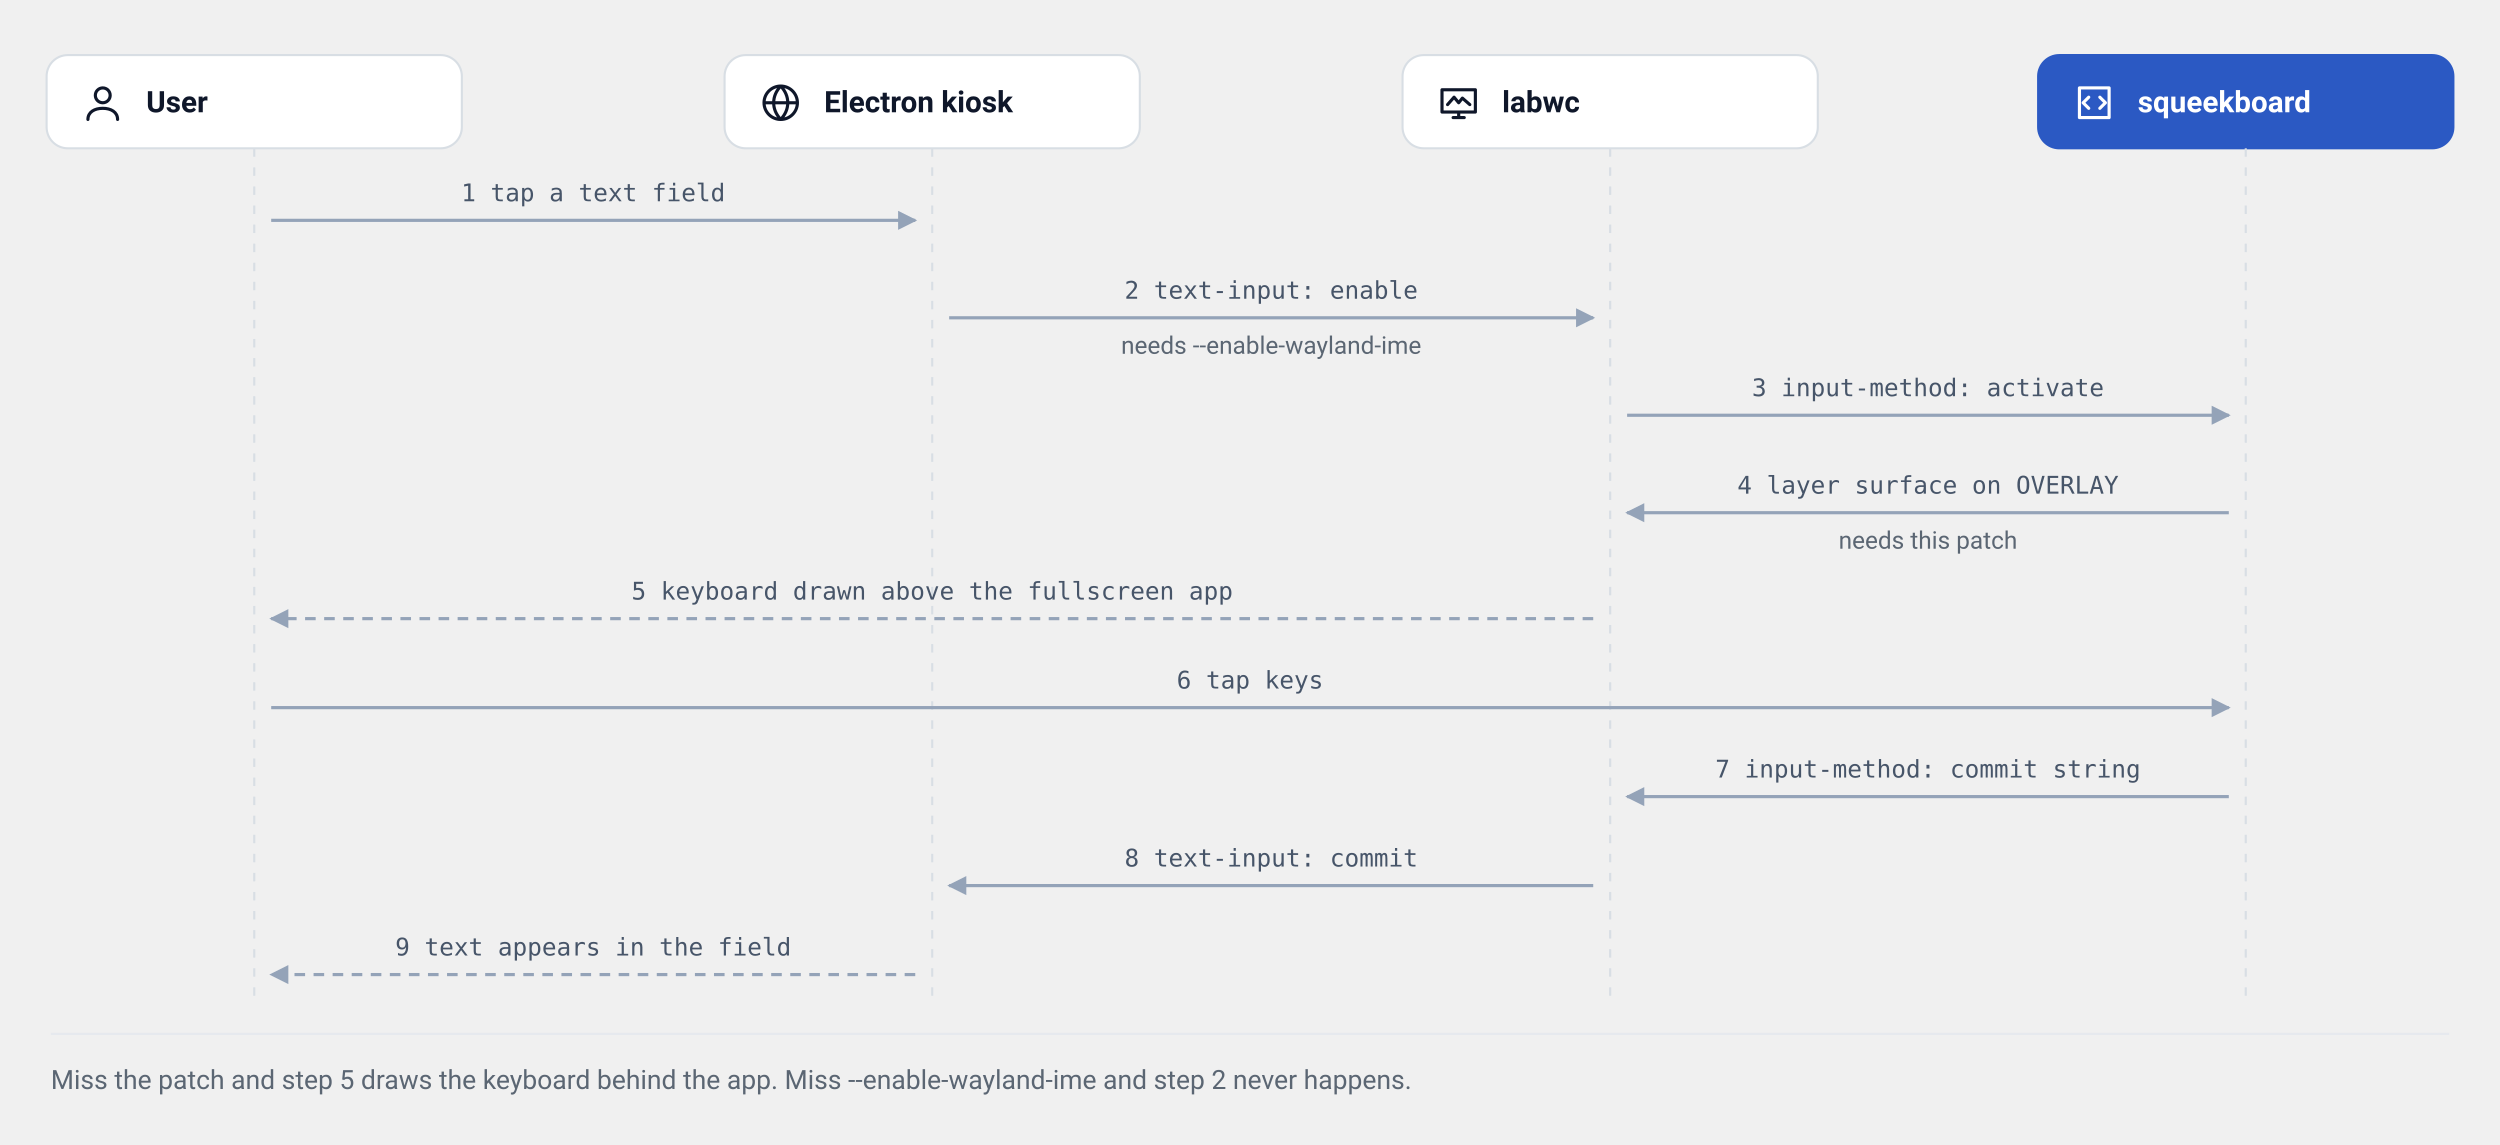
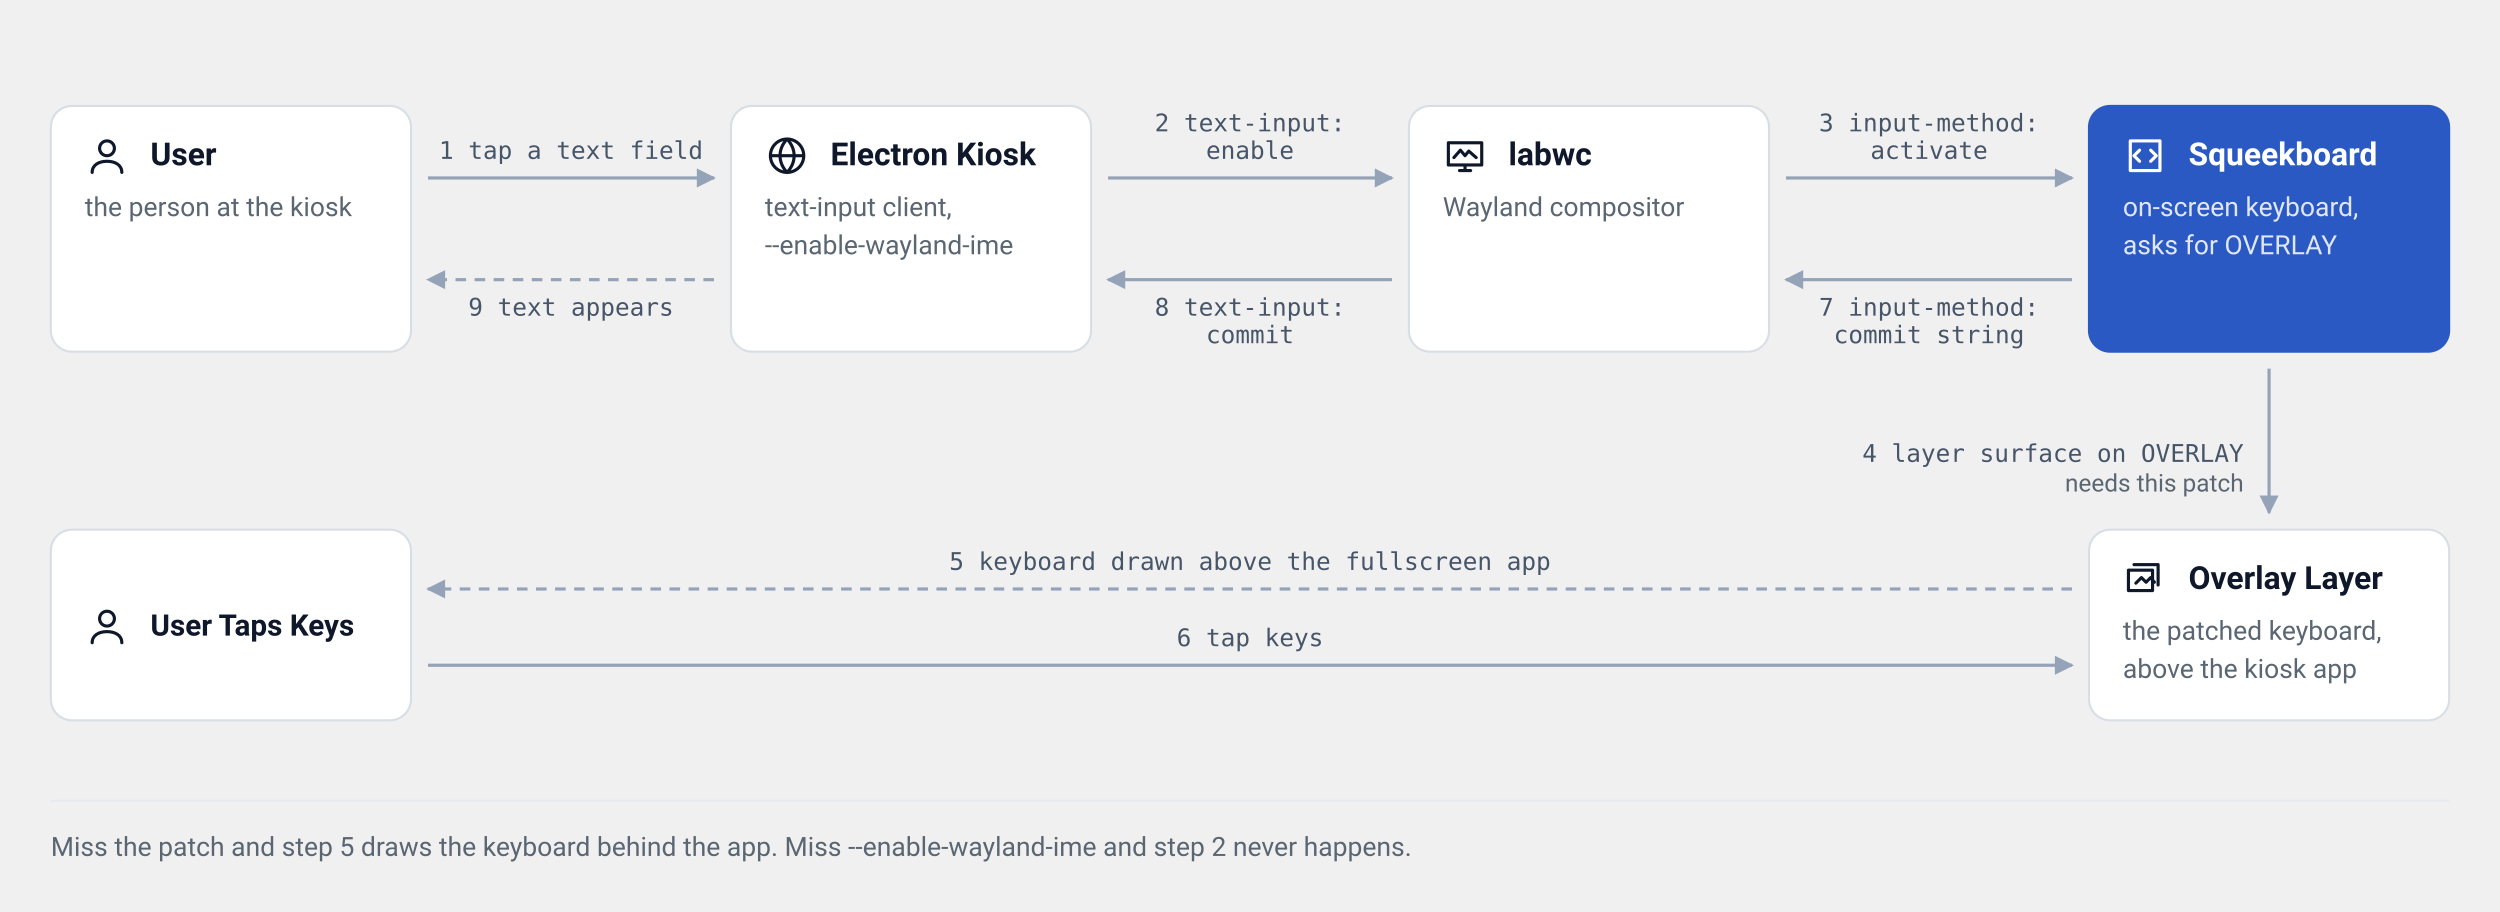
- <svg xmlns="http://www.w3.org/2000/svg" viewBox="0 0 1180 540" width="1180" height="540" role="img" aria-label="A tap in the Electron kiosk enables text-input on labwc, which activates squeekboard; the patched squeekboard draws on the OVERLAY layer above the fullscreen app, and its key taps come back to the app as committed text.">
+ <svg xmlns="http://www.w3.org/2000/svg" viewBox="0 0 1180 430" width="1180" height="430" role="img" aria-label="A tap in the Electron kiosk enables text-input on labwc, which activates Squeekboard; the patched Squeekboard draws on the OVERLAY layer above the fullscreen app, and its key taps come back to the app as committed text.">
  <defs>
    <marker id="a" viewBox="0 0 10 10" refX="9" refY="5" markerWidth="6" markerHeight="6" orient="auto-start-reverse">
      <path d="M0 0 10 5 0 10z" fill="#94a3b8" />
    </marker>
    <marker id="b" viewBox="0 0 10 10" refX="1" refY="5" markerWidth="6" markerHeight="6" orient="auto">
      <path d="M10 0 0 5 10 10z" fill="#94a3b8" />
    </marker>
  </defs>
-   <rect x="22.0" y="26" width="196" height="44" rx="10" fill="#ffffff" stroke="#d8dee4" stroke-width="1" />
-   <g transform="translate(38.0,38.0) scale(0.875)" fill="none" stroke="#0f172a" stroke-width="1.7" stroke-linecap="round" stroke-linejoin="round">
+   <rect x="24" y="50" width="170" height="116" rx="10" fill="#ffffff" stroke="#d8dee4" stroke-width="1" />
+   <g transform="translate(40.0,63.0) scale(0.875)" fill="none" stroke="#0f172a" stroke-width="1.7" stroke-linecap="round" stroke-linejoin="round">
    <path d="M12 12a4 4 0 1 0 0-8 4 4 0 0 0 0 8z M4 21c0-4 3.6-6 8-6s8 2 8 6" />
  </g>
-   <text x="69.0" y="53.0" font-family="system-ui,-apple-system,'Segoe UI',Roboto,Helvetica,Arial,sans-serif" font-size="14" fill="#0f172a" text-anchor="start" font-weight="600">User</text>
-   <line x1="120" y1="70" x2="120" y2="470" stroke="#d8dee4" stroke-width="1" stroke-dasharray="4 5" />
-   <rect x="342.0" y="26" width="196" height="44" rx="10" fill="#ffffff" stroke="#d8dee4" stroke-width="1" />
-   <g transform="translate(358.0,38.0) scale(0.875)" fill="none" stroke="#0f172a" stroke-width="1.7" stroke-linecap="round" stroke-linejoin="round">
+   <text x="71.0" y="78.0" font-family="system-ui,-apple-system,'Segoe UI',Roboto,Helvetica,Arial,sans-serif" font-size="15" fill="#0f172a" text-anchor="start" font-weight="600">User</text>
+   <text x="40.0" y="102.0" font-family="system-ui,-apple-system,'Segoe UI',Roboto,Helvetica,Arial,sans-serif" font-size="12.5" fill="#5b6673" text-anchor="start">the person at the kiosk</text>
+   <rect x="345" y="50" width="170" height="116" rx="10" fill="#ffffff" stroke="#d8dee4" stroke-width="1" />
+   <g transform="translate(361.0,63.0) scale(0.875)" fill="none" stroke="#0f172a" stroke-width="1.7" stroke-linecap="round" stroke-linejoin="round">
    <path d="M12 3a9 9 0 1 0 0 18 9 9 0 0 0 0-18z M3 12h18 M12 3c2.5 2.7 3.8 5.7 3.8 9s-1.3 6.3-3.8 9 M12 3c-2.5 2.7-3.8 5.7-3.8 9s1.3 6.3 3.8 9" />
  </g>
-   <text x="389.0" y="53.0" font-family="system-ui,-apple-system,'Segoe UI',Roboto,Helvetica,Arial,sans-serif" font-size="14" fill="#0f172a" text-anchor="start" font-weight="600">Electron kiosk</text>
-   <line x1="440" y1="70" x2="440" y2="470" stroke="#d8dee4" stroke-width="1" stroke-dasharray="4 5" />
-   <rect x="662.0" y="26" width="196" height="44" rx="10" fill="#ffffff" stroke="#d8dee4" stroke-width="1" />
-   <g transform="translate(678.0,38.0) scale(0.875)" fill="none" stroke="#0f172a" stroke-width="1.7" stroke-linecap="round" stroke-linejoin="round">
+   <text x="392.0" y="78.0" font-family="system-ui,-apple-system,'Segoe UI',Roboto,Helvetica,Arial,sans-serif" font-size="15" fill="#0f172a" text-anchor="start" font-weight="600">Electron Kiosk</text>
+   <text x="361.0" y="102.0" font-family="system-ui,-apple-system,'Segoe UI',Roboto,Helvetica,Arial,sans-serif" font-size="12.5" fill="#5b6673" text-anchor="start">text-input client,</text>
+   <text x="361.0" y="120.0" font-family="system-ui,-apple-system,'Segoe UI',Roboto,Helvetica,Arial,sans-serif" font-size="12.5" fill="#5b6673" text-anchor="start">--enable-wayland-ime</text>
+   <rect x="665" y="50" width="170" height="116" rx="10" fill="#ffffff" stroke="#d8dee4" stroke-width="1" />
+   <g transform="translate(681.0,63.0) scale(0.875)" fill="none" stroke="#0f172a" stroke-width="1.7" stroke-linecap="round" stroke-linejoin="round">
    <path d="M3 5h18v12H3z M9 20h6 M12 17v3 M6 13l3.5-4 2.5 3 2-2.5L18 13" />
  </g>
-   <text x="709.0" y="53.0" font-family="system-ui,-apple-system,'Segoe UI',Roboto,Helvetica,Arial,sans-serif" font-size="14" fill="#0f172a" text-anchor="start" font-weight="600">labwc</text>
-   <line x1="760" y1="70" x2="760" y2="470" stroke="#d8dee4" stroke-width="1" stroke-dasharray="4 5" />
-   <rect x="962.0" y="26" width="196" height="44" rx="10" fill="#2b59c3" stroke="#2b59c3" stroke-width="1" />
-   <g transform="translate(978.0,38.0) scale(0.875)" fill="none" stroke="#ffffff" stroke-width="1.7" stroke-linecap="round" stroke-linejoin="round">
+   <text x="712.0" y="78.0" font-family="system-ui,-apple-system,'Segoe UI',Roboto,Helvetica,Arial,sans-serif" font-size="15" fill="#0f172a" text-anchor="start" font-weight="600">labwc</text>
+   <text x="681.0" y="102.0" font-family="system-ui,-apple-system,'Segoe UI',Roboto,Helvetica,Arial,sans-serif" font-size="12.5" fill="#5b6673" text-anchor="start">Wayland compositor</text>
+   <rect x="986" y="50" width="170" height="116" rx="10" fill="#2b59c3" stroke="#2b59c3" stroke-width="1" />
+   <g transform="translate(1002.0,63.0) scale(0.875)" fill="none" stroke="#ffffff" stroke-width="1.7" stroke-linecap="round" stroke-linejoin="round">
    <path d="M4 4h16v16H4z M9 9l-3 3 3 3 M15 9l3 3-3 3" />
  </g>
-   <text x="1009.0" y="53.0" font-family="system-ui,-apple-system,'Segoe UI',Roboto,Helvetica,Arial,sans-serif" font-size="14" fill="#ffffff" text-anchor="start" font-weight="600">squeekboard</text>
-   <line x1="1060" y1="70" x2="1060" y2="470" stroke="#d8dee4" stroke-width="1" stroke-dasharray="4 5" />
-   <polyline points="128,104 432,104" fill="none" stroke="#94a3b8" stroke-width="1.5" marker-end="url(#a)" />
-   <text x="280.0" y="95.0" font-family="ui-monospace,SFMono-Regular,'SF Mono',Menlo,Consolas,monospace" font-size="11.5" fill="#475569" text-anchor="middle">1  tap a text field</text>
-   <polyline points="448,150 752,150" fill="none" stroke="#94a3b8" stroke-width="1.5" marker-end="url(#a)" />
-   <text x="600.0" y="141.0" font-family="ui-monospace,SFMono-Regular,'SF Mono',Menlo,Consolas,monospace" font-size="11.5" fill="#475569" text-anchor="middle">2  text-input: enable</text>
-   <text x="600.0" y="167.0" font-family="system-ui,-apple-system,'Segoe UI',Roboto,Helvetica,Arial,sans-serif" font-size="11.5" fill="#5b6673" text-anchor="middle">needs --enable-wayland-ime</text>
-   <polyline points="768,196 1052,196" fill="none" stroke="#94a3b8" stroke-width="1.5" marker-end="url(#a)" />
-   <text x="910.0" y="187.0" font-family="ui-monospace,SFMono-Regular,'SF Mono',Menlo,Consolas,monospace" font-size="11.5" fill="#475569" text-anchor="middle">3  input-method: activate</text>
-   <polyline points="1052,242 768,242" fill="none" stroke="#94a3b8" stroke-width="1.5" marker-end="url(#a)" />
-   <text x="910.0" y="233.0" font-family="ui-monospace,SFMono-Regular,'SF Mono',Menlo,Consolas,monospace" font-size="11.5" fill="#475569" text-anchor="middle">4  layer surface on OVERLAY</text>
-   <text x="910.0" y="259.0" font-family="system-ui,-apple-system,'Segoe UI',Roboto,Helvetica,Arial,sans-serif" font-size="11.5" fill="#5b6673" text-anchor="middle">needs this patch</text>
-   <polyline points="752,292 128,292" fill="none" stroke="#94a3b8" stroke-width="1.5" stroke-dasharray="5 4" marker-end="url(#a)" />
-   <text x="440.0" y="283.0" font-family="ui-monospace,SFMono-Regular,'SF Mono',Menlo,Consolas,monospace" font-size="11.5" fill="#475569" text-anchor="middle">5  keyboard drawn above the fullscreen app</text>
-   <polyline points="128,334 1052,334" fill="none" stroke="#94a3b8" stroke-width="1.5" marker-end="url(#a)" />
-   <text x="590.0" y="325.0" font-family="ui-monospace,SFMono-Regular,'SF Mono',Menlo,Consolas,monospace" font-size="11.5" fill="#475569" text-anchor="middle">6  tap keys</text>
-   <polyline points="1052,376 768,376" fill="none" stroke="#94a3b8" stroke-width="1.5" marker-end="url(#a)" />
-   <text x="910.0" y="367.0" font-family="ui-monospace,SFMono-Regular,'SF Mono',Menlo,Consolas,monospace" font-size="11.5" fill="#475569" text-anchor="middle">7  input-method: commit string</text>
-   <polyline points="752,418 448,418" fill="none" stroke="#94a3b8" stroke-width="1.5" marker-end="url(#a)" />
-   <text x="600.0" y="409.0" font-family="ui-monospace,SFMono-Regular,'SF Mono',Menlo,Consolas,monospace" font-size="11.5" fill="#475569" text-anchor="middle">8  text-input: commit</text>
-   <polyline points="432,460 128,460" fill="none" stroke="#94a3b8" stroke-width="1.5" stroke-dasharray="5 4" marker-end="url(#a)" />
-   <text x="280.0" y="451.0" font-family="ui-monospace,SFMono-Regular,'SF Mono',Menlo,Consolas,monospace" font-size="11.5" fill="#475569" text-anchor="middle">9  text appears in the field</text>
-   <line x1="24" y1="488" x2="1156" y2="488" stroke="#e6e9ee" stroke-width="1" />
-   <text x="24.0" y="514.0" font-family="system-ui,-apple-system,'Segoe UI',Roboto,Helvetica,Arial,sans-serif" font-size="12.5" fill="#5b6673" text-anchor="start">Miss the patch and step 5 draws the keyboard behind the app. Miss --enable-wayland-ime and step 2 never happens.</text>
+   <text x="1033.0" y="78.0" font-family="system-ui,-apple-system,'Segoe UI',Roboto,Helvetica,Arial,sans-serif" font-size="15" fill="#ffffff" text-anchor="start" font-weight="600">Squeekboard</text>
+   <text x="1002.0" y="102.0" font-family="system-ui,-apple-system,'Segoe UI',Roboto,Helvetica,Arial,sans-serif" font-size="12.5" fill="#ffffff" text-anchor="start" opacity="0.85">on-screen keyboard,</text>
+   <text x="1002.0" y="120.0" font-family="system-ui,-apple-system,'Segoe UI',Roboto,Helvetica,Arial,sans-serif" font-size="12.5" fill="#ffffff" text-anchor="start" opacity="0.85">asks for OVERLAY</text>
+   <polyline points="202,84 337,84" fill="none" stroke="#94a3b8" stroke-width="1.5" marker-end="url(#a)" />
+   <text x="269.5" y="75.0" font-family="ui-monospace,SFMono-Regular,'SF Mono',Menlo,Consolas,monospace" font-size="11.5" fill="#475569" text-anchor="middle">1 tap a text field</text>
+   <polyline points="337,132 202,132" fill="none" stroke="#94a3b8" stroke-width="1.5" stroke-dasharray="5 4" marker-end="url(#a)" />
+   <text x="269.5" y="149.0" font-family="ui-monospace,SFMono-Regular,'SF Mono',Menlo,Consolas,monospace" font-size="11.5" fill="#475569" text-anchor="middle">9 text appears</text>
+   <polyline points="523,84 657,84" fill="none" stroke="#94a3b8" stroke-width="1.5" marker-end="url(#a)" />
+   <text x="590.0" y="62.0" font-family="ui-monospace,SFMono-Regular,'SF Mono',Menlo,Consolas,monospace" font-size="11.5" fill="#475569" text-anchor="middle">2 text-input:</text>
+   <text x="590.0" y="75.0" font-family="ui-monospace,SFMono-Regular,'SF Mono',Menlo,Consolas,monospace" font-size="11.5" fill="#475569" text-anchor="middle">enable</text>
+   <polyline points="657,132 523,132" fill="none" stroke="#94a3b8" stroke-width="1.5" marker-end="url(#a)" />
+   <text x="590.0" y="149.0" font-family="ui-monospace,SFMono-Regular,'SF Mono',Menlo,Consolas,monospace" font-size="11.5" fill="#475569" text-anchor="middle">8 text-input:</text>
+   <text x="590.0" y="162.0" font-family="ui-monospace,SFMono-Regular,'SF Mono',Menlo,Consolas,monospace" font-size="11.5" fill="#475569" text-anchor="middle">commit</text>
+   <polyline points="843,84 978,84" fill="none" stroke="#94a3b8" stroke-width="1.5" marker-end="url(#a)" />
+   <text x="910.5" y="62.0" font-family="ui-monospace,SFMono-Regular,'SF Mono',Menlo,Consolas,monospace" font-size="11.5" fill="#475569" text-anchor="middle">3 input-method:</text>
+   <text x="910.5" y="75.0" font-family="ui-monospace,SFMono-Regular,'SF Mono',Menlo,Consolas,monospace" font-size="11.5" fill="#475569" text-anchor="middle">activate</text>
+   <polyline points="978,132 843,132" fill="none" stroke="#94a3b8" stroke-width="1.5" marker-end="url(#a)" />
+   <text x="910.5" y="149.0" font-family="ui-monospace,SFMono-Regular,'SF Mono',Menlo,Consolas,monospace" font-size="11.5" fill="#475569" text-anchor="middle">7 input-method:</text>
+   <text x="910.5" y="162.0" font-family="ui-monospace,SFMono-Regular,'SF Mono',Menlo,Consolas,monospace" font-size="11.5" fill="#475569" text-anchor="middle">commit string</text>
+   <rect x="24" y="250" width="170" height="90" rx="10" fill="#ffffff" stroke="#d8dee4" stroke-width="1" />
+   <g transform="translate(40.0,285.0) scale(0.875)" fill="none" stroke="#0f172a" stroke-width="1.7" stroke-linecap="round" stroke-linejoin="round">
+     <path d="M12 12a4 4 0 1 0 0-8 4 4 0 0 0 0 8z M4 21c0-4 3.6-6 8-6s8 2 8 6" />
+   </g>
+   <text x="71.0" y="300.0" font-family="system-ui,-apple-system,'Segoe UI',Roboto,Helvetica,Arial,sans-serif" font-size="14" fill="#0f172a" text-anchor="start" font-weight="600">User Taps Keys</text>
+   <rect x="986" y="250" width="170" height="90" rx="10" fill="#ffffff" stroke="#d8dee4" stroke-width="1" />
+   <g transform="translate(1002.0,263.0) scale(0.875)" fill="none" stroke="#0f172a" stroke-width="1.7" stroke-linecap="round" stroke-linejoin="round">
+     <path d="M3 7h13v11H3z M6 4h13v11 M7 14l3-3 2.5 2.5L15 11l2 2.5" />
+   </g>
+   <text x="1033.0" y="278.0" font-family="system-ui,-apple-system,'Segoe UI',Roboto,Helvetica,Arial,sans-serif" font-size="15" fill="#0f172a" text-anchor="start" font-weight="600">Overlay Layer</text>
+   <text x="1002.0" y="302.0" font-family="system-ui,-apple-system,'Segoe UI',Roboto,Helvetica,Arial,sans-serif" font-size="12.5" fill="#5b6673" text-anchor="start">the patched keyboard,</text>
+   <text x="1002.0" y="320.0" font-family="system-ui,-apple-system,'Segoe UI',Roboto,Helvetica,Arial,sans-serif" font-size="12.5" fill="#5b6673" text-anchor="start">above the kiosk app</text>
+   <polyline points="1071.0,174 1071.0,242" fill="none" stroke="#94a3b8" stroke-width="1.5" marker-end="url(#a)" />
+   <text x="1059.0" y="218.0" font-family="ui-monospace,SFMono-Regular,'SF Mono',Menlo,Consolas,monospace" font-size="11.5" fill="#475569" text-anchor="end">4 layer surface on OVERLAY</text>
+   <text x="1059.0" y="232.0" font-family="system-ui,-apple-system,'Segoe UI',Roboto,Helvetica,Arial,sans-serif" font-size="11.5" fill="#5b6673" text-anchor="end">needs this patch</text>
+   <polyline points="978,278 202,278" fill="none" stroke="#94a3b8" stroke-width="1.5" stroke-dasharray="5 4" marker-end="url(#a)" />
+   <text x="590.0" y="269.0" font-family="ui-monospace,SFMono-Regular,'SF Mono',Menlo,Consolas,monospace" font-size="11.5" fill="#475569" text-anchor="middle">5 keyboard drawn above the fullscreen app</text>
+   <polyline points="202,314 978,314" fill="none" stroke="#94a3b8" stroke-width="1.5" marker-end="url(#a)" />
+   <text x="590.0" y="305.0" font-family="ui-monospace,SFMono-Regular,'SF Mono',Menlo,Consolas,monospace" font-size="11.5" fill="#475569" text-anchor="middle">6 tap keys</text>
+   <line x1="24" y1="378" x2="1156" y2="378" stroke="#e6e9ee" stroke-width="1" />
+   <text x="24.0" y="404.0" font-family="system-ui,-apple-system,'Segoe UI',Roboto,Helvetica,Arial,sans-serif" font-size="12.5" fill="#5b6673" text-anchor="start">Miss the patch and step 5 draws the keyboard behind the app. Miss --enable-wayland-ime and step 2 never happens.</text>
</svg>
